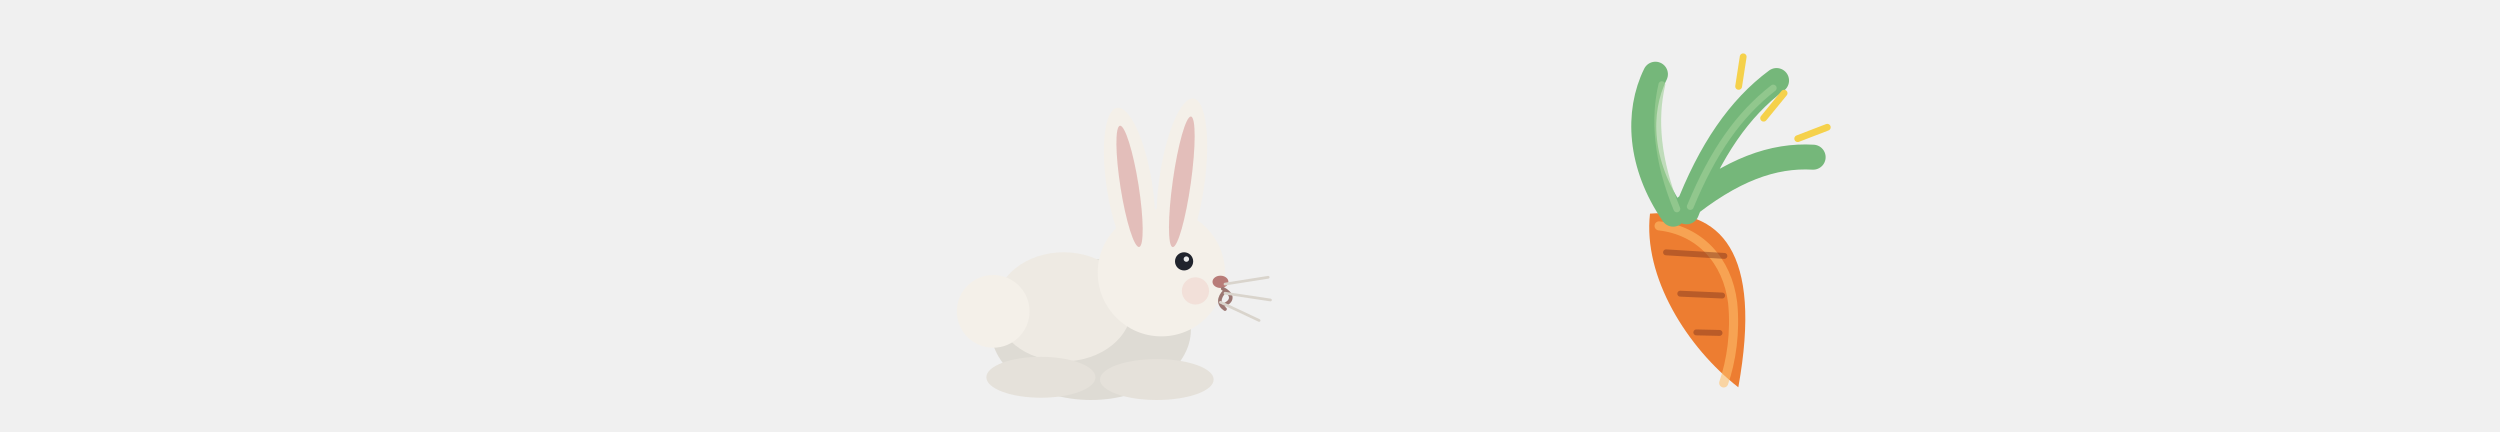
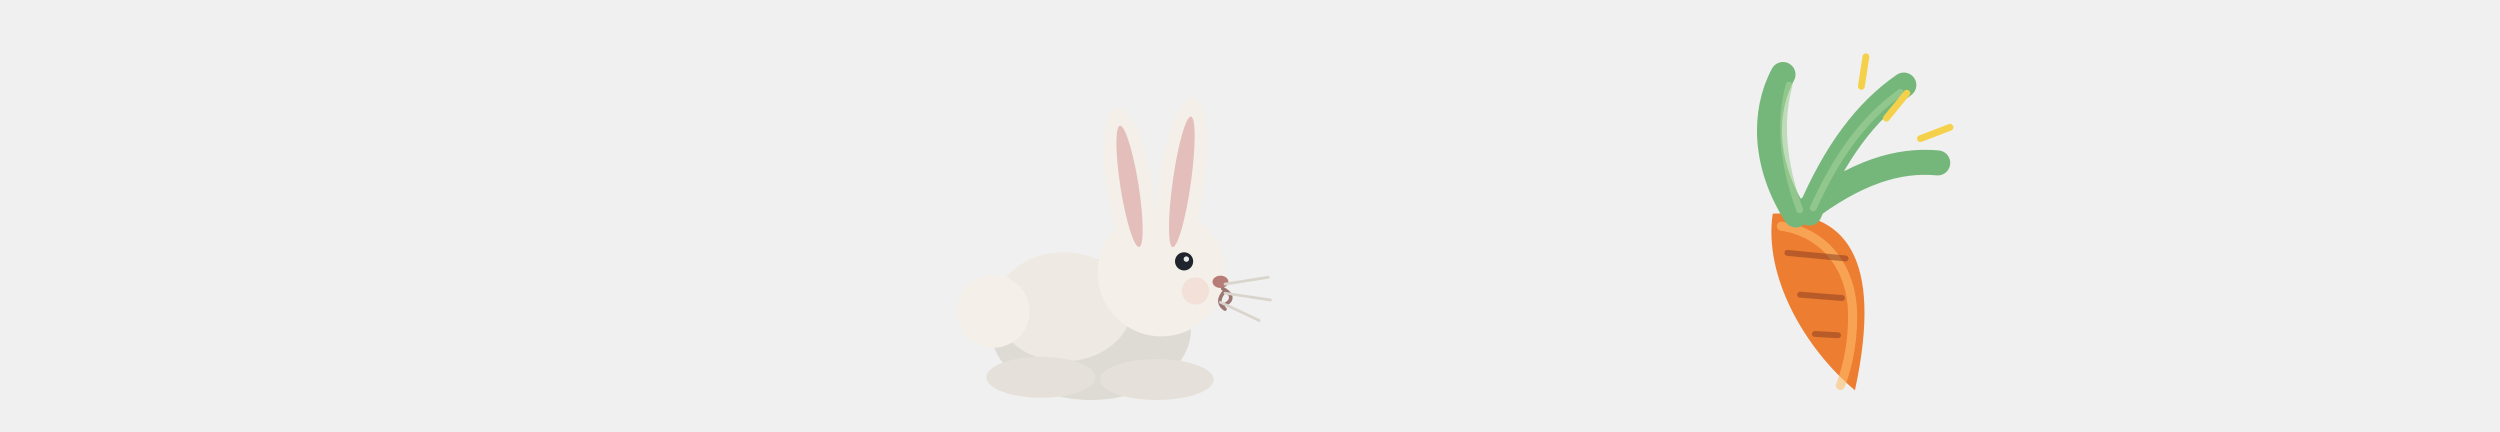
<svg xmlns="http://www.w3.org/2000/svg" width="1100" height="190" viewBox="0 0 1100 190" role="img" aria-labelledby="title description">
-   <g class="rabbit-position">
-     <g class="rabbit-body">
-       <ellipse cx="480" cy="145" rx="44" ry="31" fill="#dedbd4" />
-       <ellipse cx="468" cy="135" rx="30" ry="24" fill="#eeeae3" />
-       <circle cx="511" cy="120" r="28" fill="#f4f0e9" />
-       <g class="rabbit-ear-left">
-         <ellipse cx="497" cy="82" rx="10" ry="35" fill="#f4f0e9" transform="rotate(-9 497 82)" />
-         <ellipse cx="497" cy="82" rx="4" ry="27" fill="#d9a09d" opacity=".62" transform="rotate(-9 497 82)" />
+   <g class="scene">
+     <g class="rabbit-position">
+       <g class="rabbit-body">
+         <ellipse cx="480" cy="145" rx="44" ry="31" fill="#dedbd4" />
+         <ellipse cx="468" cy="135" rx="30" ry="24" fill="#eeeae3" />
+         <circle cx="511" cy="120" r="28" fill="#f4f0e9" />
+         <g class="rabbit-ear-left">
+           <ellipse cx="497" cy="82" rx="10" ry="35" fill="#f4f0e9" transform="rotate(-9 497 82)" />
+           <ellipse cx="497" cy="82" rx="4" ry="27" fill="#d9a09d" opacity=".62" transform="rotate(-9 497 82)" />
+         </g>
+         <g class="rabbit-ear-right">
+           <ellipse cx="520" cy="80" rx="10" ry="37" fill="#f4f0e9" transform="rotate(8 520 80)" />
+           <ellipse cx="520" cy="80" rx="4" ry="29" fill="#d9a09d" opacity=".62" transform="rotate(8 520 80)" />
+         </g>
+         <circle cx="521" cy="115" r="4" fill="#20242d" />
+         <circle cx="522" cy="114" r="1.2" fill="#fff" opacity=".9" />
+         <ellipse cx="537" cy="124" rx="3.5" ry="2.7" fill="#b87c78" />
+         <path d="M538 127c4 2 5 5 1 7M539 128c-3 3-3 6 0 8" fill="none" stroke="#9c7772" stroke-width="1.6" stroke-linecap="round" />
+         <circle cx="526" cy="128" r="6" fill="#e9a29b" opacity=".2" />
+         <path d="m539 125 19-3m-19 7 20 3m-22 1 17 8" fill="none" stroke="#d9d4cc" stroke-width="1.2" stroke-linecap="round" />
+         <circle cx="437" cy="137" r="16" fill="#f4f0e9" />
+         <ellipse cx="458" cy="166" rx="24" ry="9" fill="#e5e1da" />
+         <ellipse cx="509" cy="167" rx="25" ry="9" fill="#e5e1da" />
      </g>
-       <g class="rabbit-ear-right">
-         <ellipse cx="520" cy="80" rx="10" ry="37" fill="#f4f0e9" transform="rotate(8 520 80)" />
-         <ellipse cx="520" cy="80" rx="4" ry="29" fill="#d9a09d" opacity=".62" transform="rotate(8 520 80)" />
+     </g>
+     <g class="carrot" transform="translate(780 94) rotate(-8)">
+       <path d="M0 0c31 3 46 25 25 82C6 61-8 27 0 0Z" fill="#ed7d31" />
+       <path d="M3 6c17 5 27 20 26 39-1 13-5 25-10 34" fill="none" stroke="#ffc06a" stroke-width="4" stroke-linecap="round" opacity=".58" />
+       <path d="m4 18 25 6M7 37l18 4M11 55l10 2" stroke="#7f361e" stroke-width="2.6" stroke-linecap="round" opacity=".48" />
+       <g class="carrot-leaves">
+         <path d="M10 2C-1-22 2-45 13-60M16 2c15-25 31-41 49-50M14 1c25-14 44-17 61-13" fill="none" stroke="#75b77a" stroke-width="11" stroke-linecap="round" />
+         <path d="M12 0C7-23 9-41 15-55M18 0c14-22 28-36 45-45" fill="none" stroke="#a1d09a" stroke-width="3" stroke-linecap="round" opacity=".62" />
      </g>
-       <circle cx="521" cy="115" r="4" fill="#20242d" />
-       <circle cx="522" cy="114" r="1.2" fill="#fff" opacity=".9" />
-       <ellipse cx="537" cy="124" rx="3.5" ry="2.7" fill="#b87c78" />
-       <path d="M538 127c4 2 5 5 1 7M539 128c-3 3-3 6 0 8" fill="none" stroke="#9c7772" stroke-width="1.6" stroke-linecap="round" />
-       <circle cx="526" cy="128" r="6" fill="#e9a29b" opacity=".2" />
-       <path d="m539 125 19-3m-19 7 20 3m-22 1 17 8" fill="none" stroke="#d9d4cc" stroke-width="1.2" stroke-linecap="round" />
-       <circle cx="437" cy="137" r="16" fill="#f4f0e9" />
-       <ellipse cx="458" cy="166" rx="24" ry="9" fill="#e5e1da" />
-       <ellipse cx="509" cy="167" rx="25" ry="9" fill="#e5e1da" />
+     </g>
+     <g class="surprise" fill="none" stroke="#f5d14b" stroke-width="3" stroke-linecap="round">
+       <path d="m830 52 9-11M845 61l13-5M819 38l2-13" />
    </g>
  </g>
-   <g class="carrot" transform="translate(726 94) rotate(-10)">
-     <path d="M0 0c31 3 46 25 25 82C6 61-8 27 0 0Z" fill="#ed7d31" />
-     <path d="M3 6c17 5 27 20 26 39-1 13-5 25-10 34" fill="none" stroke="#ffc06a" stroke-width="4" stroke-linecap="round" opacity=".58" />
-     <path d="m4 18 25 6M7 37l18 4M11 55l10 2" stroke="#7f361e" stroke-width="2.6" stroke-linecap="round" opacity=".48" />
-     <g class="carrot-leaves">
-       <path d="M10 2C-1-22 2-45 13-60M16 2c15-25 31-41 49-50M14 1c25-14 44-17 61-13" fill="none" stroke="#75b77a" stroke-width="11" stroke-linecap="round" />
-       <path d="M12 0C7-23 9-41 15-55M18 0c14-22 28-36 45-45" fill="none" stroke="#a1d09a" stroke-width="3" stroke-linecap="round" opacity=".62" />
-     </g>
-   </g>
-   <g class="surprise" fill="none" stroke="#f5d14b" stroke-width="3" stroke-linecap="round">
-     <path d="m776 52 9-11M791 61l13-5M765 38l2-13" />
-   </g>
</svg>
